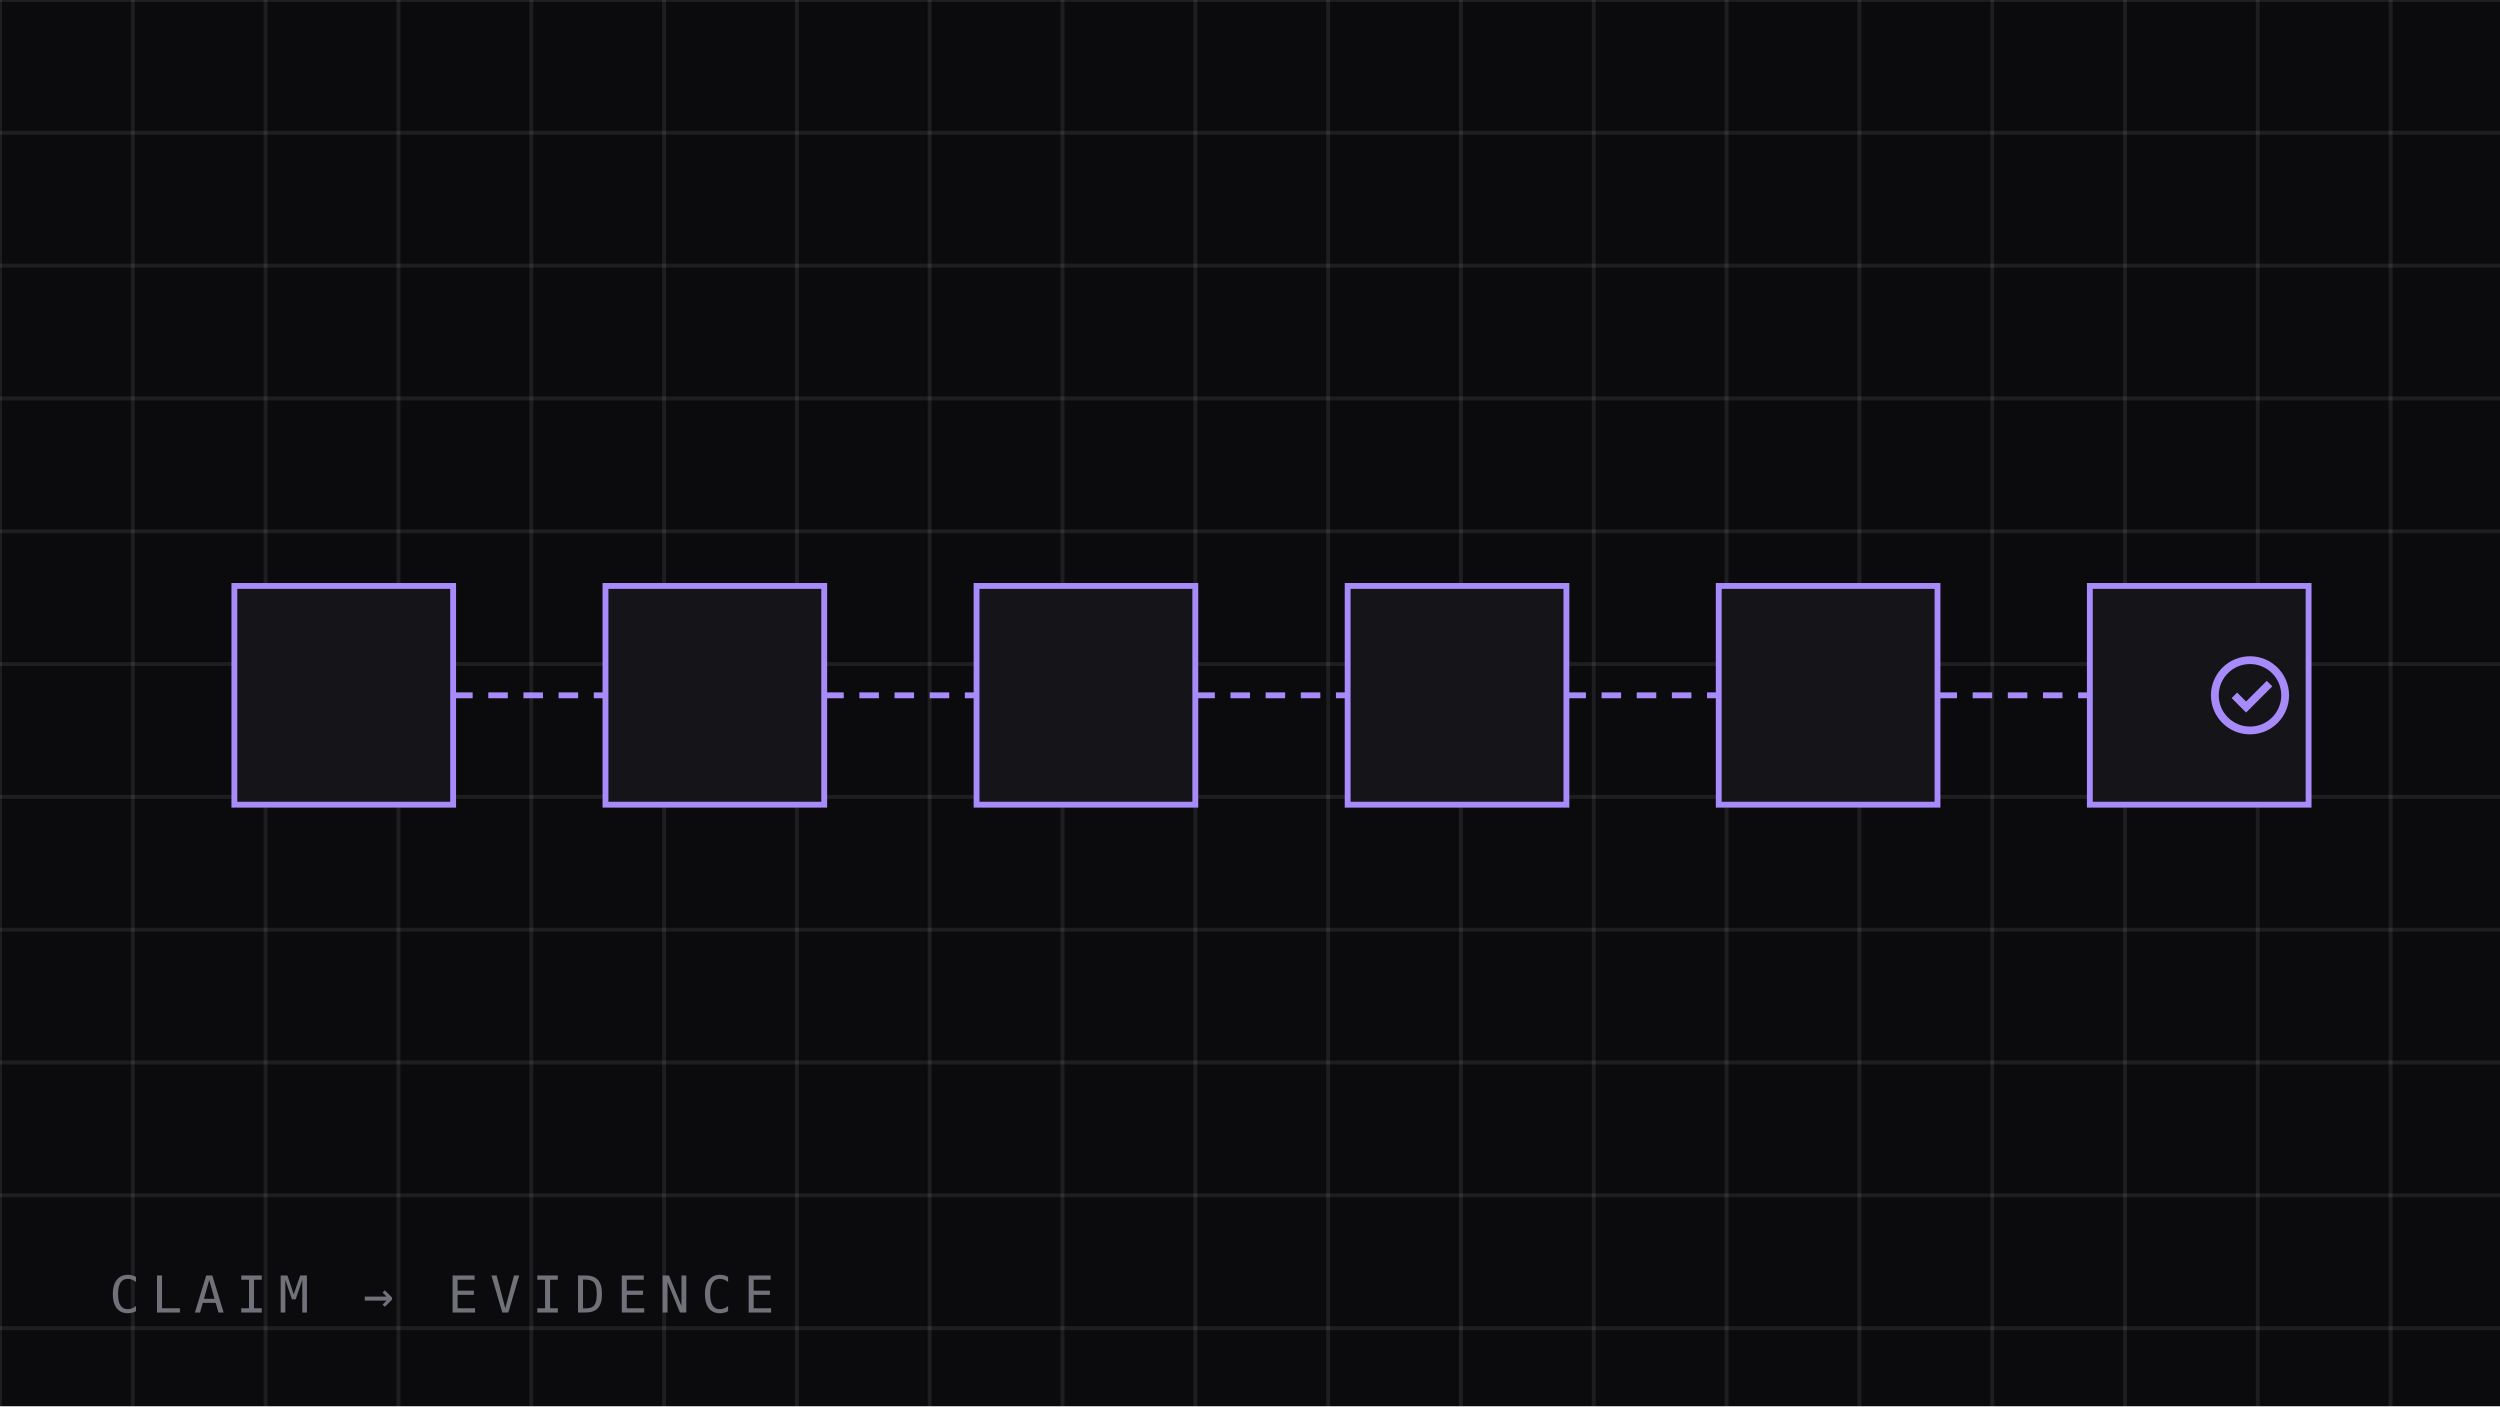
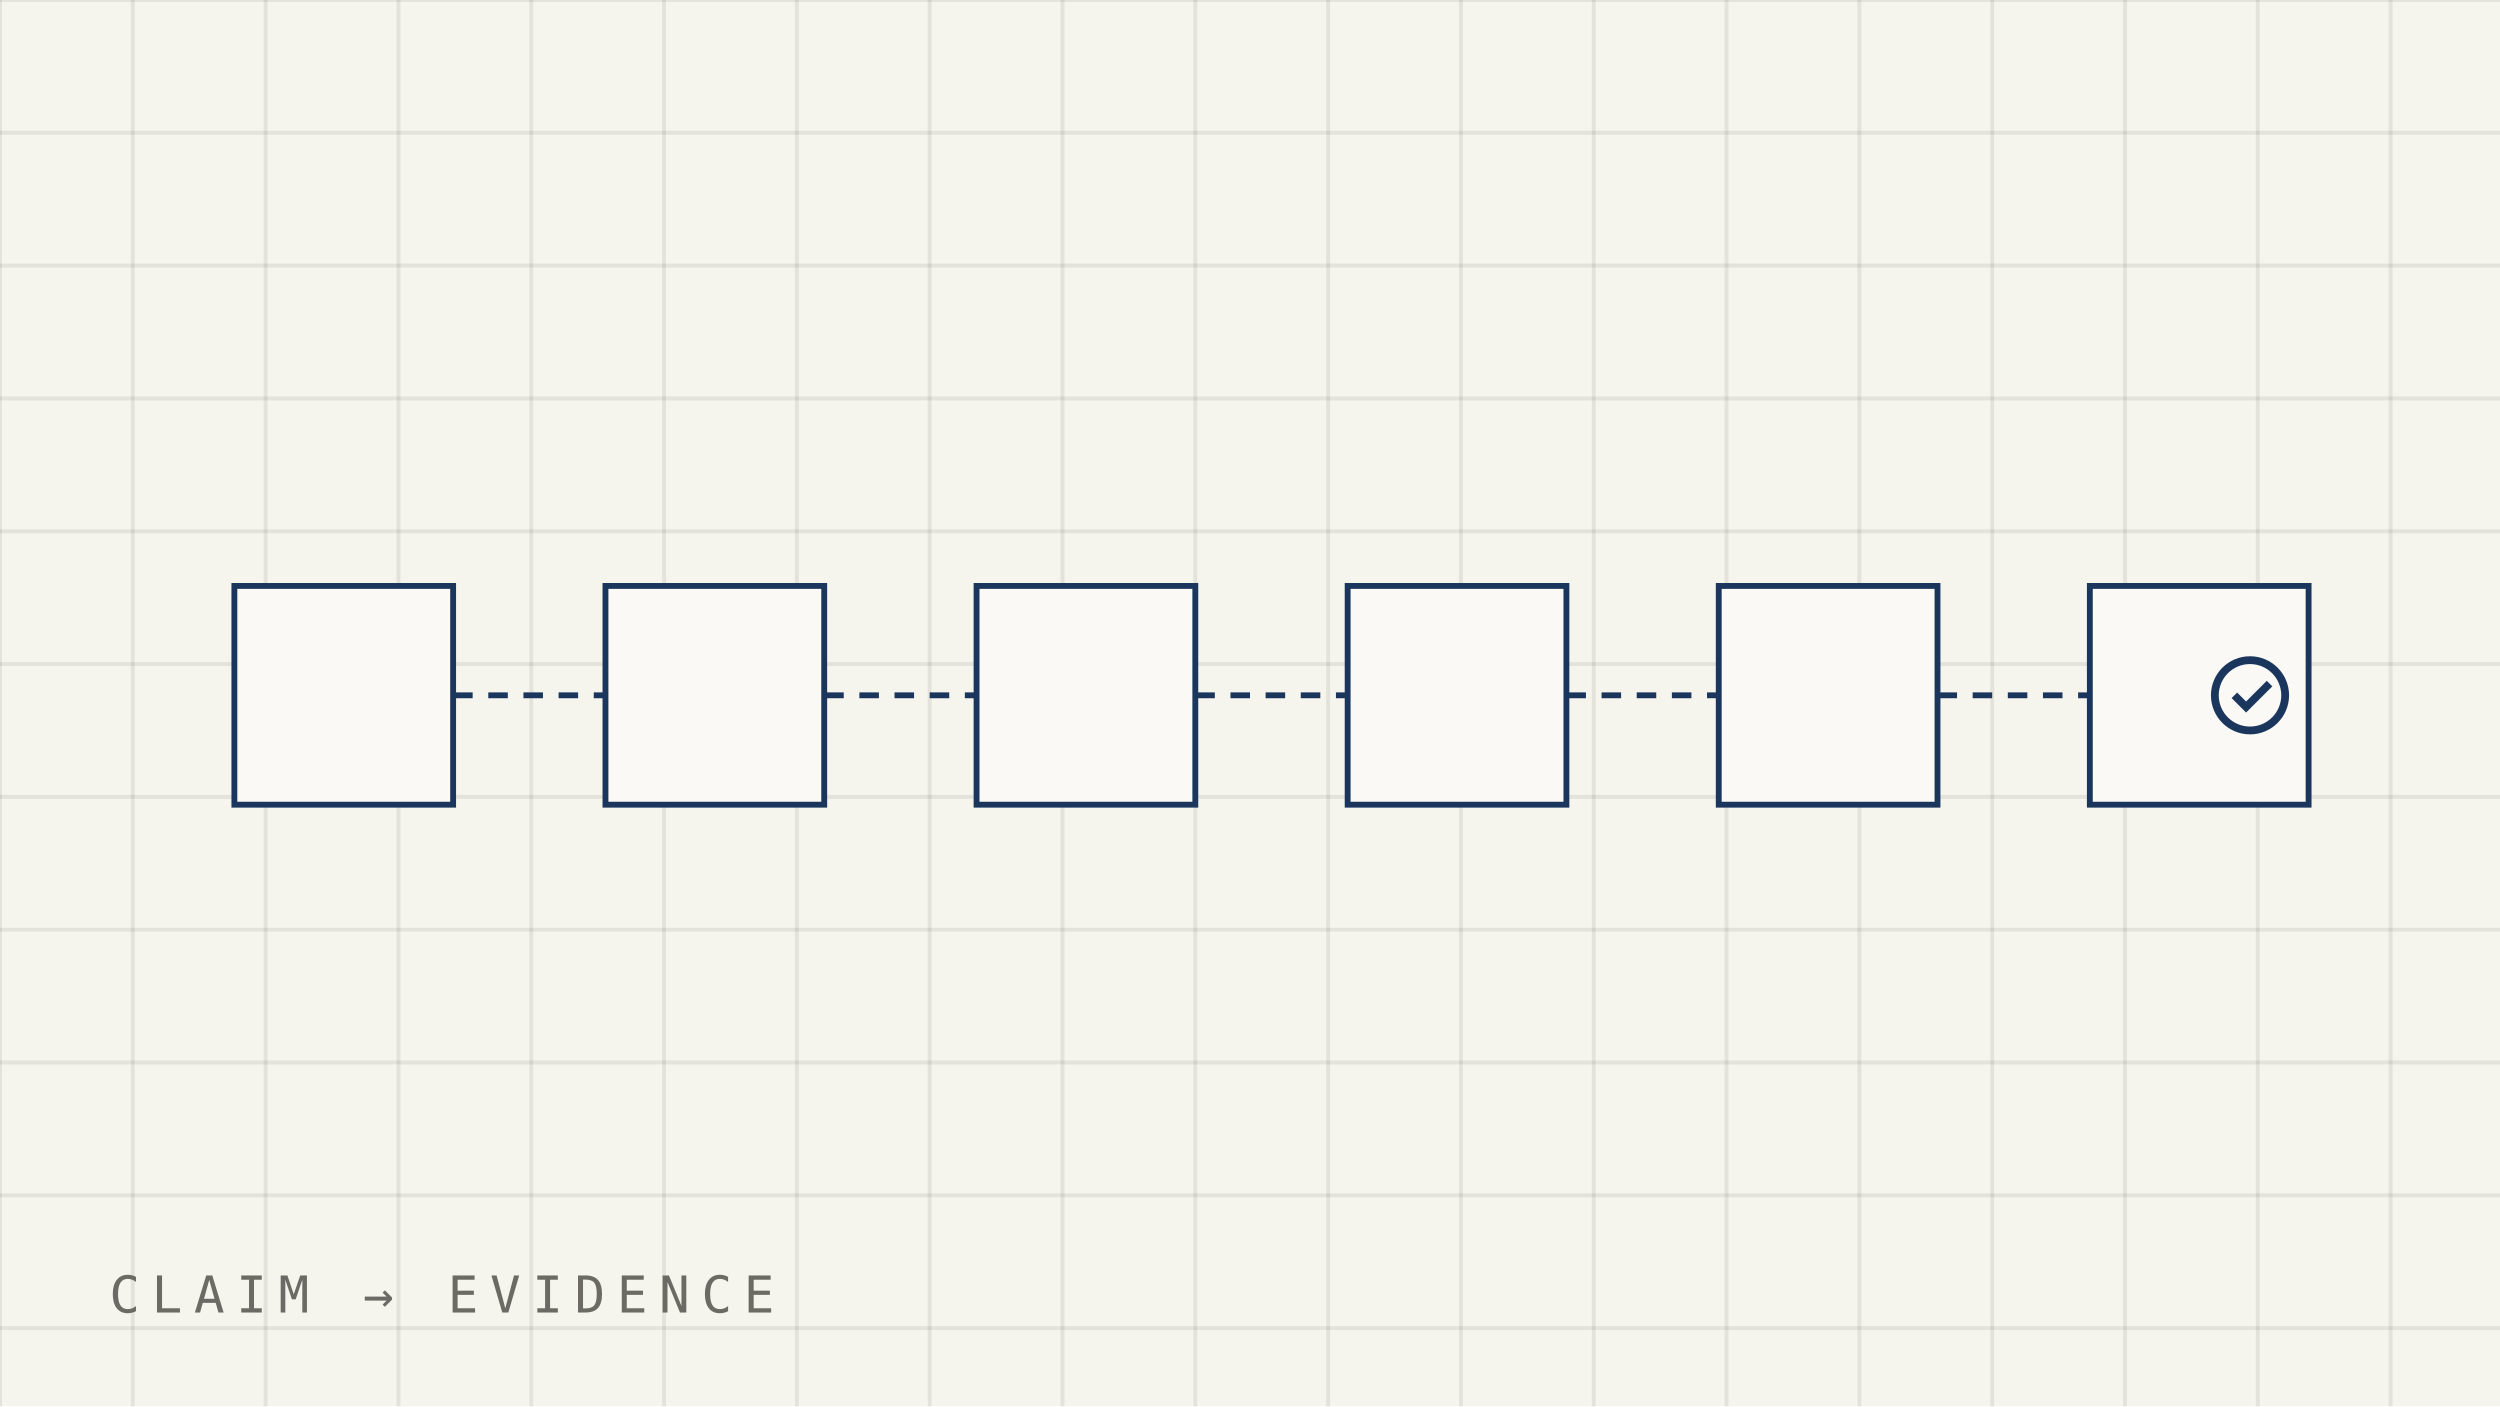
<svg xmlns="http://www.w3.org/2000/svg" width="640" height="360" viewBox="0 0 640 360">
-   <rect width="640" height="360" fill="#0b0b0e" />
+   <rect width="640" height="360" fill="#f5f4ed" />
  <g>
-     <line x1="0" y1="0" x2="0" y2="360" stroke="rgba(255,255,255,.08)" stroke-width="1" />
-     <line x1="34" y1="0" x2="34" y2="360" stroke="rgba(255,255,255,.08)" stroke-width="1" />
-     <line x1="68" y1="0" x2="68" y2="360" stroke="rgba(255,255,255,.08)" stroke-width="1" />
-     <line x1="102" y1="0" x2="102" y2="360" stroke="rgba(255,255,255,.08)" stroke-width="1" />
-     <line x1="136" y1="0" x2="136" y2="360" stroke="rgba(255,255,255,.08)" stroke-width="1" />
-     <line x1="170" y1="0" x2="170" y2="360" stroke="rgba(255,255,255,.08)" stroke-width="1" />
-     <line x1="204" y1="0" x2="204" y2="360" stroke="rgba(255,255,255,.08)" stroke-width="1" />
-     <line x1="238" y1="0" x2="238" y2="360" stroke="rgba(255,255,255,.08)" stroke-width="1" />
-     <line x1="272" y1="0" x2="272" y2="360" stroke="rgba(255,255,255,.08)" stroke-width="1" />
-     <line x1="306" y1="0" x2="306" y2="360" stroke="rgba(255,255,255,.08)" stroke-width="1" />
-     <line x1="340" y1="0" x2="340" y2="360" stroke="rgba(255,255,255,.08)" stroke-width="1" />
-     <line x1="374" y1="0" x2="374" y2="360" stroke="rgba(255,255,255,.08)" stroke-width="1" />
-     <line x1="408" y1="0" x2="408" y2="360" stroke="rgba(255,255,255,.08)" stroke-width="1" />
-     <line x1="442" y1="0" x2="442" y2="360" stroke="rgba(255,255,255,.08)" stroke-width="1" />
-     <line x1="476" y1="0" x2="476" y2="360" stroke="rgba(255,255,255,.08)" stroke-width="1" />
-     <line x1="510" y1="0" x2="510" y2="360" stroke="rgba(255,255,255,.08)" stroke-width="1" />
-     <line x1="544" y1="0" x2="544" y2="360" stroke="rgba(255,255,255,.08)" stroke-width="1" />
-     <line x1="578" y1="0" x2="578" y2="360" stroke="rgba(255,255,255,.08)" stroke-width="1" />
-     <line x1="612" y1="0" x2="612" y2="360" stroke="rgba(255,255,255,.08)" stroke-width="1" />
-     <line x1="0" y1="0" x2="640" y2="0" stroke="rgba(255,255,255,.08)" stroke-width="1" />
-     <line x1="0" y1="34" x2="640" y2="34" stroke="rgba(255,255,255,.08)" stroke-width="1" />
-     <line x1="0" y1="68" x2="640" y2="68" stroke="rgba(255,255,255,.08)" stroke-width="1" />
-     <line x1="0" y1="102" x2="640" y2="102" stroke="rgba(255,255,255,.08)" stroke-width="1" />
-     <line x1="0" y1="136" x2="640" y2="136" stroke="rgba(255,255,255,.08)" stroke-width="1" />
-     <line x1="0" y1="170" x2="640" y2="170" stroke="rgba(255,255,255,.08)" stroke-width="1" />
-     <line x1="0" y1="204" x2="640" y2="204" stroke="rgba(255,255,255,.08)" stroke-width="1" />
-     <line x1="0" y1="238" x2="640" y2="238" stroke="rgba(255,255,255,.08)" stroke-width="1" />
-     <line x1="0" y1="272" x2="640" y2="272" stroke="rgba(255,255,255,.08)" stroke-width="1" />
-     <line x1="0" y1="306" x2="640" y2="306" stroke="rgba(255,255,255,.08)" stroke-width="1" />
-     <line x1="0" y1="340" x2="640" y2="340" stroke="rgba(255,255,255,.08)" stroke-width="1" />
+     <line x1="0" y1="0" x2="0" y2="360" stroke="rgba(20,20,19,.08)" stroke-width="1" />
+     <line x1="34" y1="0" x2="34" y2="360" stroke="rgba(20,20,19,.08)" stroke-width="1" />
+     <line x1="68" y1="0" x2="68" y2="360" stroke="rgba(20,20,19,.08)" stroke-width="1" />
+     <line x1="102" y1="0" x2="102" y2="360" stroke="rgba(20,20,19,.08)" stroke-width="1" />
+     <line x1="136" y1="0" x2="136" y2="360" stroke="rgba(20,20,19,.08)" stroke-width="1" />
+     <line x1="170" y1="0" x2="170" y2="360" stroke="rgba(20,20,19,.08)" stroke-width="1" />
+     <line x1="204" y1="0" x2="204" y2="360" stroke="rgba(20,20,19,.08)" stroke-width="1" />
+     <line x1="238" y1="0" x2="238" y2="360" stroke="rgba(20,20,19,.08)" stroke-width="1" />
+     <line x1="272" y1="0" x2="272" y2="360" stroke="rgba(20,20,19,.08)" stroke-width="1" />
+     <line x1="306" y1="0" x2="306" y2="360" stroke="rgba(20,20,19,.08)" stroke-width="1" />
+     <line x1="340" y1="0" x2="340" y2="360" stroke="rgba(20,20,19,.08)" stroke-width="1" />
+     <line x1="374" y1="0" x2="374" y2="360" stroke="rgba(20,20,19,.08)" stroke-width="1" />
+     <line x1="408" y1="0" x2="408" y2="360" stroke="rgba(20,20,19,.08)" stroke-width="1" />
+     <line x1="442" y1="0" x2="442" y2="360" stroke="rgba(20,20,19,.08)" stroke-width="1" />
+     <line x1="476" y1="0" x2="476" y2="360" stroke="rgba(20,20,19,.08)" stroke-width="1" />
+     <line x1="510" y1="0" x2="510" y2="360" stroke="rgba(20,20,19,.08)" stroke-width="1" />
+     <line x1="544" y1="0" x2="544" y2="360" stroke="rgba(20,20,19,.08)" stroke-width="1" />
+     <line x1="578" y1="0" x2="578" y2="360" stroke="rgba(20,20,19,.08)" stroke-width="1" />
+     <line x1="612" y1="0" x2="612" y2="360" stroke="rgba(20,20,19,.08)" stroke-width="1" />
+     <line x1="0" y1="0" x2="640" y2="0" stroke="rgba(20,20,19,.08)" stroke-width="1" />
+     <line x1="0" y1="34" x2="640" y2="34" stroke="rgba(20,20,19,.08)" stroke-width="1" />
+     <line x1="0" y1="68" x2="640" y2="68" stroke="rgba(20,20,19,.08)" stroke-width="1" />
+     <line x1="0" y1="102" x2="640" y2="102" stroke="rgba(20,20,19,.08)" stroke-width="1" />
+     <line x1="0" y1="136" x2="640" y2="136" stroke="rgba(20,20,19,.08)" stroke-width="1" />
+     <line x1="0" y1="170" x2="640" y2="170" stroke="rgba(20,20,19,.08)" stroke-width="1" />
+     <line x1="0" y1="204" x2="640" y2="204" stroke="rgba(20,20,19,.08)" stroke-width="1" />
+     <line x1="0" y1="238" x2="640" y2="238" stroke="rgba(20,20,19,.08)" stroke-width="1" />
+     <line x1="0" y1="272" x2="640" y2="272" stroke="rgba(20,20,19,.08)" stroke-width="1" />
+     <line x1="0" y1="306" x2="640" y2="306" stroke="rgba(20,20,19,.08)" stroke-width="1" />
+     <line x1="0" y1="340" x2="640" y2="340" stroke="rgba(20,20,19,.08)" stroke-width="1" />
  </g>
  <g>
-     <rect x="60" y="150" width="56" height="56" fill="#141419" stroke="#a78bfa" stroke-width="1.5" />
-     <line x1="116" y1="178" x2="155" y2="178" stroke="#a78bfa" stroke-width="1.5" stroke-dasharray="5 4" />
-     <rect x="155" y="150" width="56" height="56" fill="#141419" stroke="#a78bfa" stroke-width="1.5" />
-     <line x1="211" y1="178" x2="250" y2="178" stroke="#a78bfa" stroke-width="1.5" stroke-dasharray="5 4" />
-     <rect x="250" y="150" width="56" height="56" fill="#141419" stroke="#a78bfa" stroke-width="1.5" />
-     <line x1="306" y1="178" x2="345" y2="178" stroke="#a78bfa" stroke-width="1.5" stroke-dasharray="5 4" />
-     <rect x="345" y="150" width="56" height="56" fill="#141419" stroke="#a78bfa" stroke-width="1.5" />
-     <line x1="401" y1="178" x2="440" y2="178" stroke="#a78bfa" stroke-width="1.5" stroke-dasharray="5 4" />
-     <rect x="440" y="150" width="56" height="56" fill="#141419" stroke="#a78bfa" stroke-width="1.5" />
-     <line x1="496" y1="178" x2="535" y2="178" stroke="#a78bfa" stroke-width="1.5" stroke-dasharray="5 4" />
-     <rect x="535" y="150" width="56" height="56" fill="#141419" stroke="#a78bfa" stroke-width="1.5" />
+     <rect x="60" y="150" width="56" height="56" fill="#faf9f5" stroke="#1b365d" stroke-width="1.5" />
+     <line x1="116" y1="178" x2="155" y2="178" stroke="#1b365d" stroke-width="1.5" stroke-dasharray="5 4" />
+     <rect x="155" y="150" width="56" height="56" fill="#faf9f5" stroke="#1b365d" stroke-width="1.5" />
+     <line x1="211" y1="178" x2="250" y2="178" stroke="#1b365d" stroke-width="1.5" stroke-dasharray="5 4" />
+     <rect x="250" y="150" width="56" height="56" fill="#faf9f5" stroke="#1b365d" stroke-width="1.5" />
+     <line x1="306" y1="178" x2="345" y2="178" stroke="#1b365d" stroke-width="1.5" stroke-dasharray="5 4" />
+     <rect x="345" y="150" width="56" height="56" fill="#faf9f5" stroke="#1b365d" stroke-width="1.5" />
+     <line x1="401" y1="178" x2="440" y2="178" stroke="#1b365d" stroke-width="1.5" stroke-dasharray="5 4" />
+     <rect x="440" y="150" width="56" height="56" fill="#faf9f5" stroke="#1b365d" stroke-width="1.5" />
+     <line x1="496" y1="178" x2="535" y2="178" stroke="#1b365d" stroke-width="1.5" stroke-dasharray="5 4" />
+     <rect x="535" y="150" width="56" height="56" fill="#faf9f5" stroke="#1b365d" stroke-width="1.5" />
  </g>
-   <circle cx="576" cy="178" r="9" fill="none" stroke="#a78bfa" stroke-width="2" />
-   <path d="M572 178 l3 3 l6 -6" stroke="#a78bfa" stroke-width="2" fill="none" />
-   <text x="28" y="336" font-family="ui-monospace,Menlo,monospace" font-size="13" letter-spacing="3" fill="#71717a">CLAIM → EVIDENCE</text>
+   <circle cx="576" cy="178" r="9" fill="none" stroke="#1b365d" stroke-width="2" />
+   <path d="M572 178 l3 3 l6 -6" stroke="#1b365d" stroke-width="2" fill="none" />
+   <text x="28" y="336" font-family="ui-monospace, Menlo, monospace" font-size="13" letter-spacing="3" fill="#6b6a64">CLAIM → EVIDENCE</text>
</svg>
